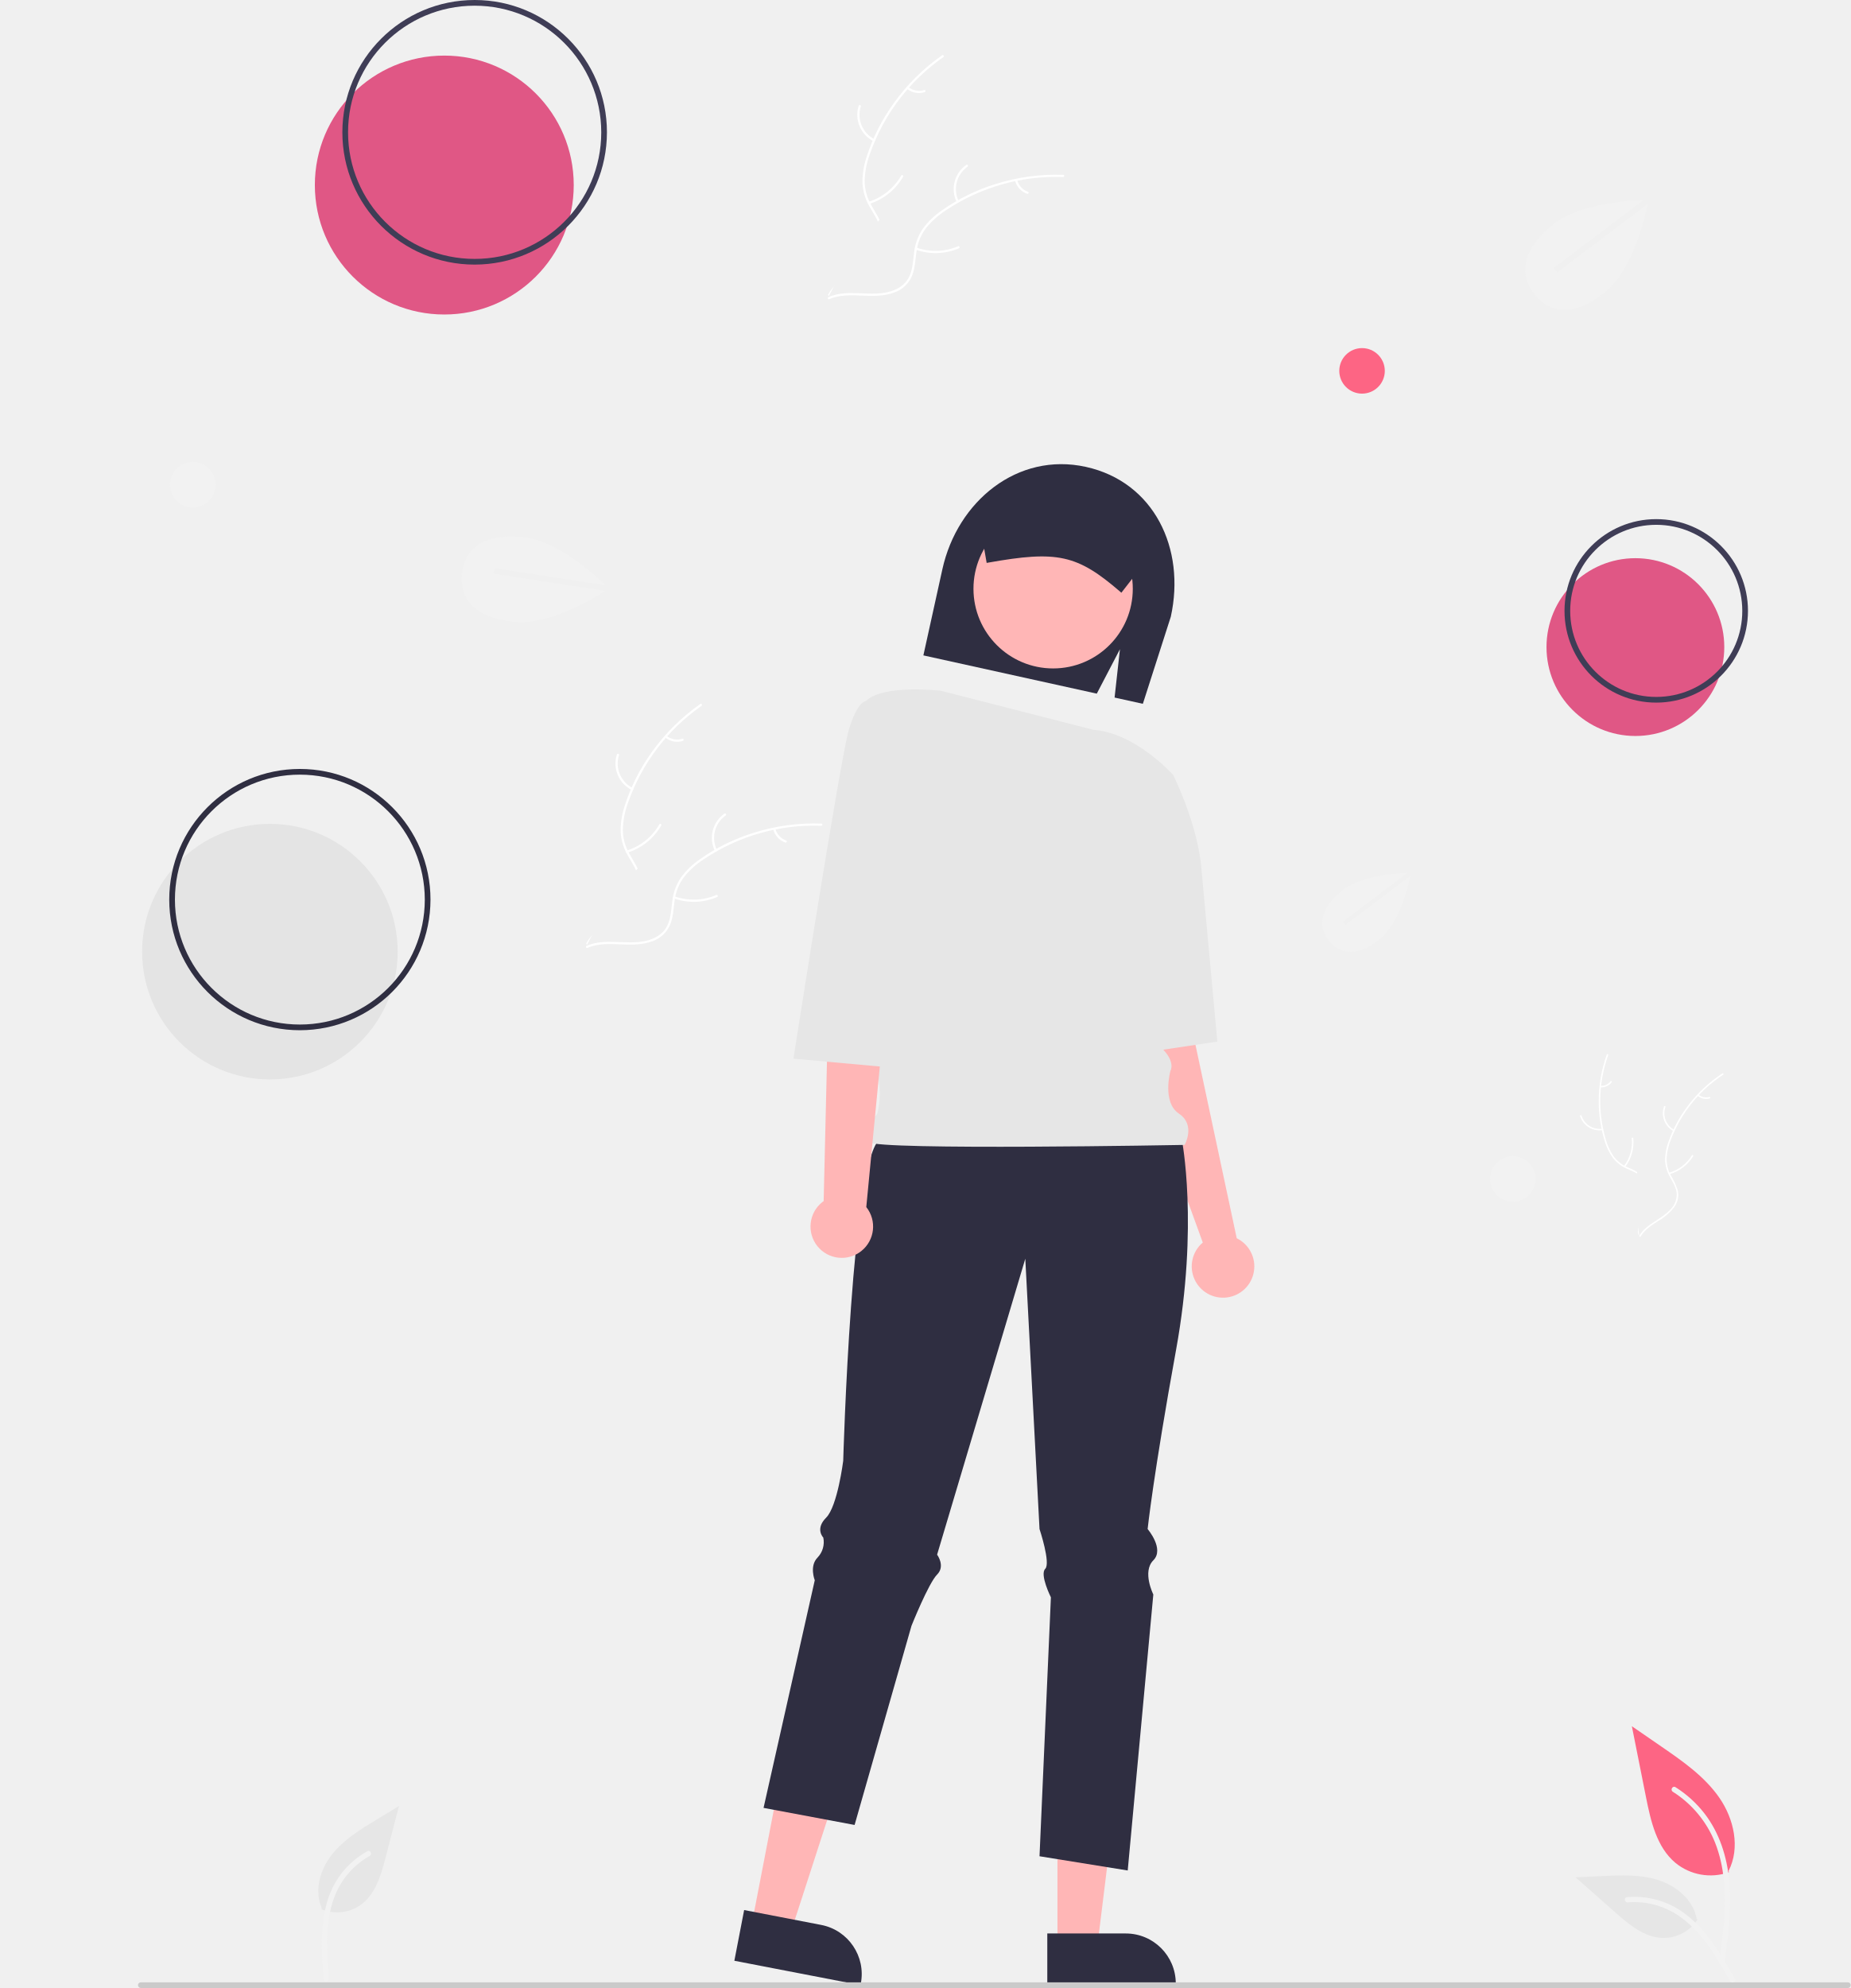
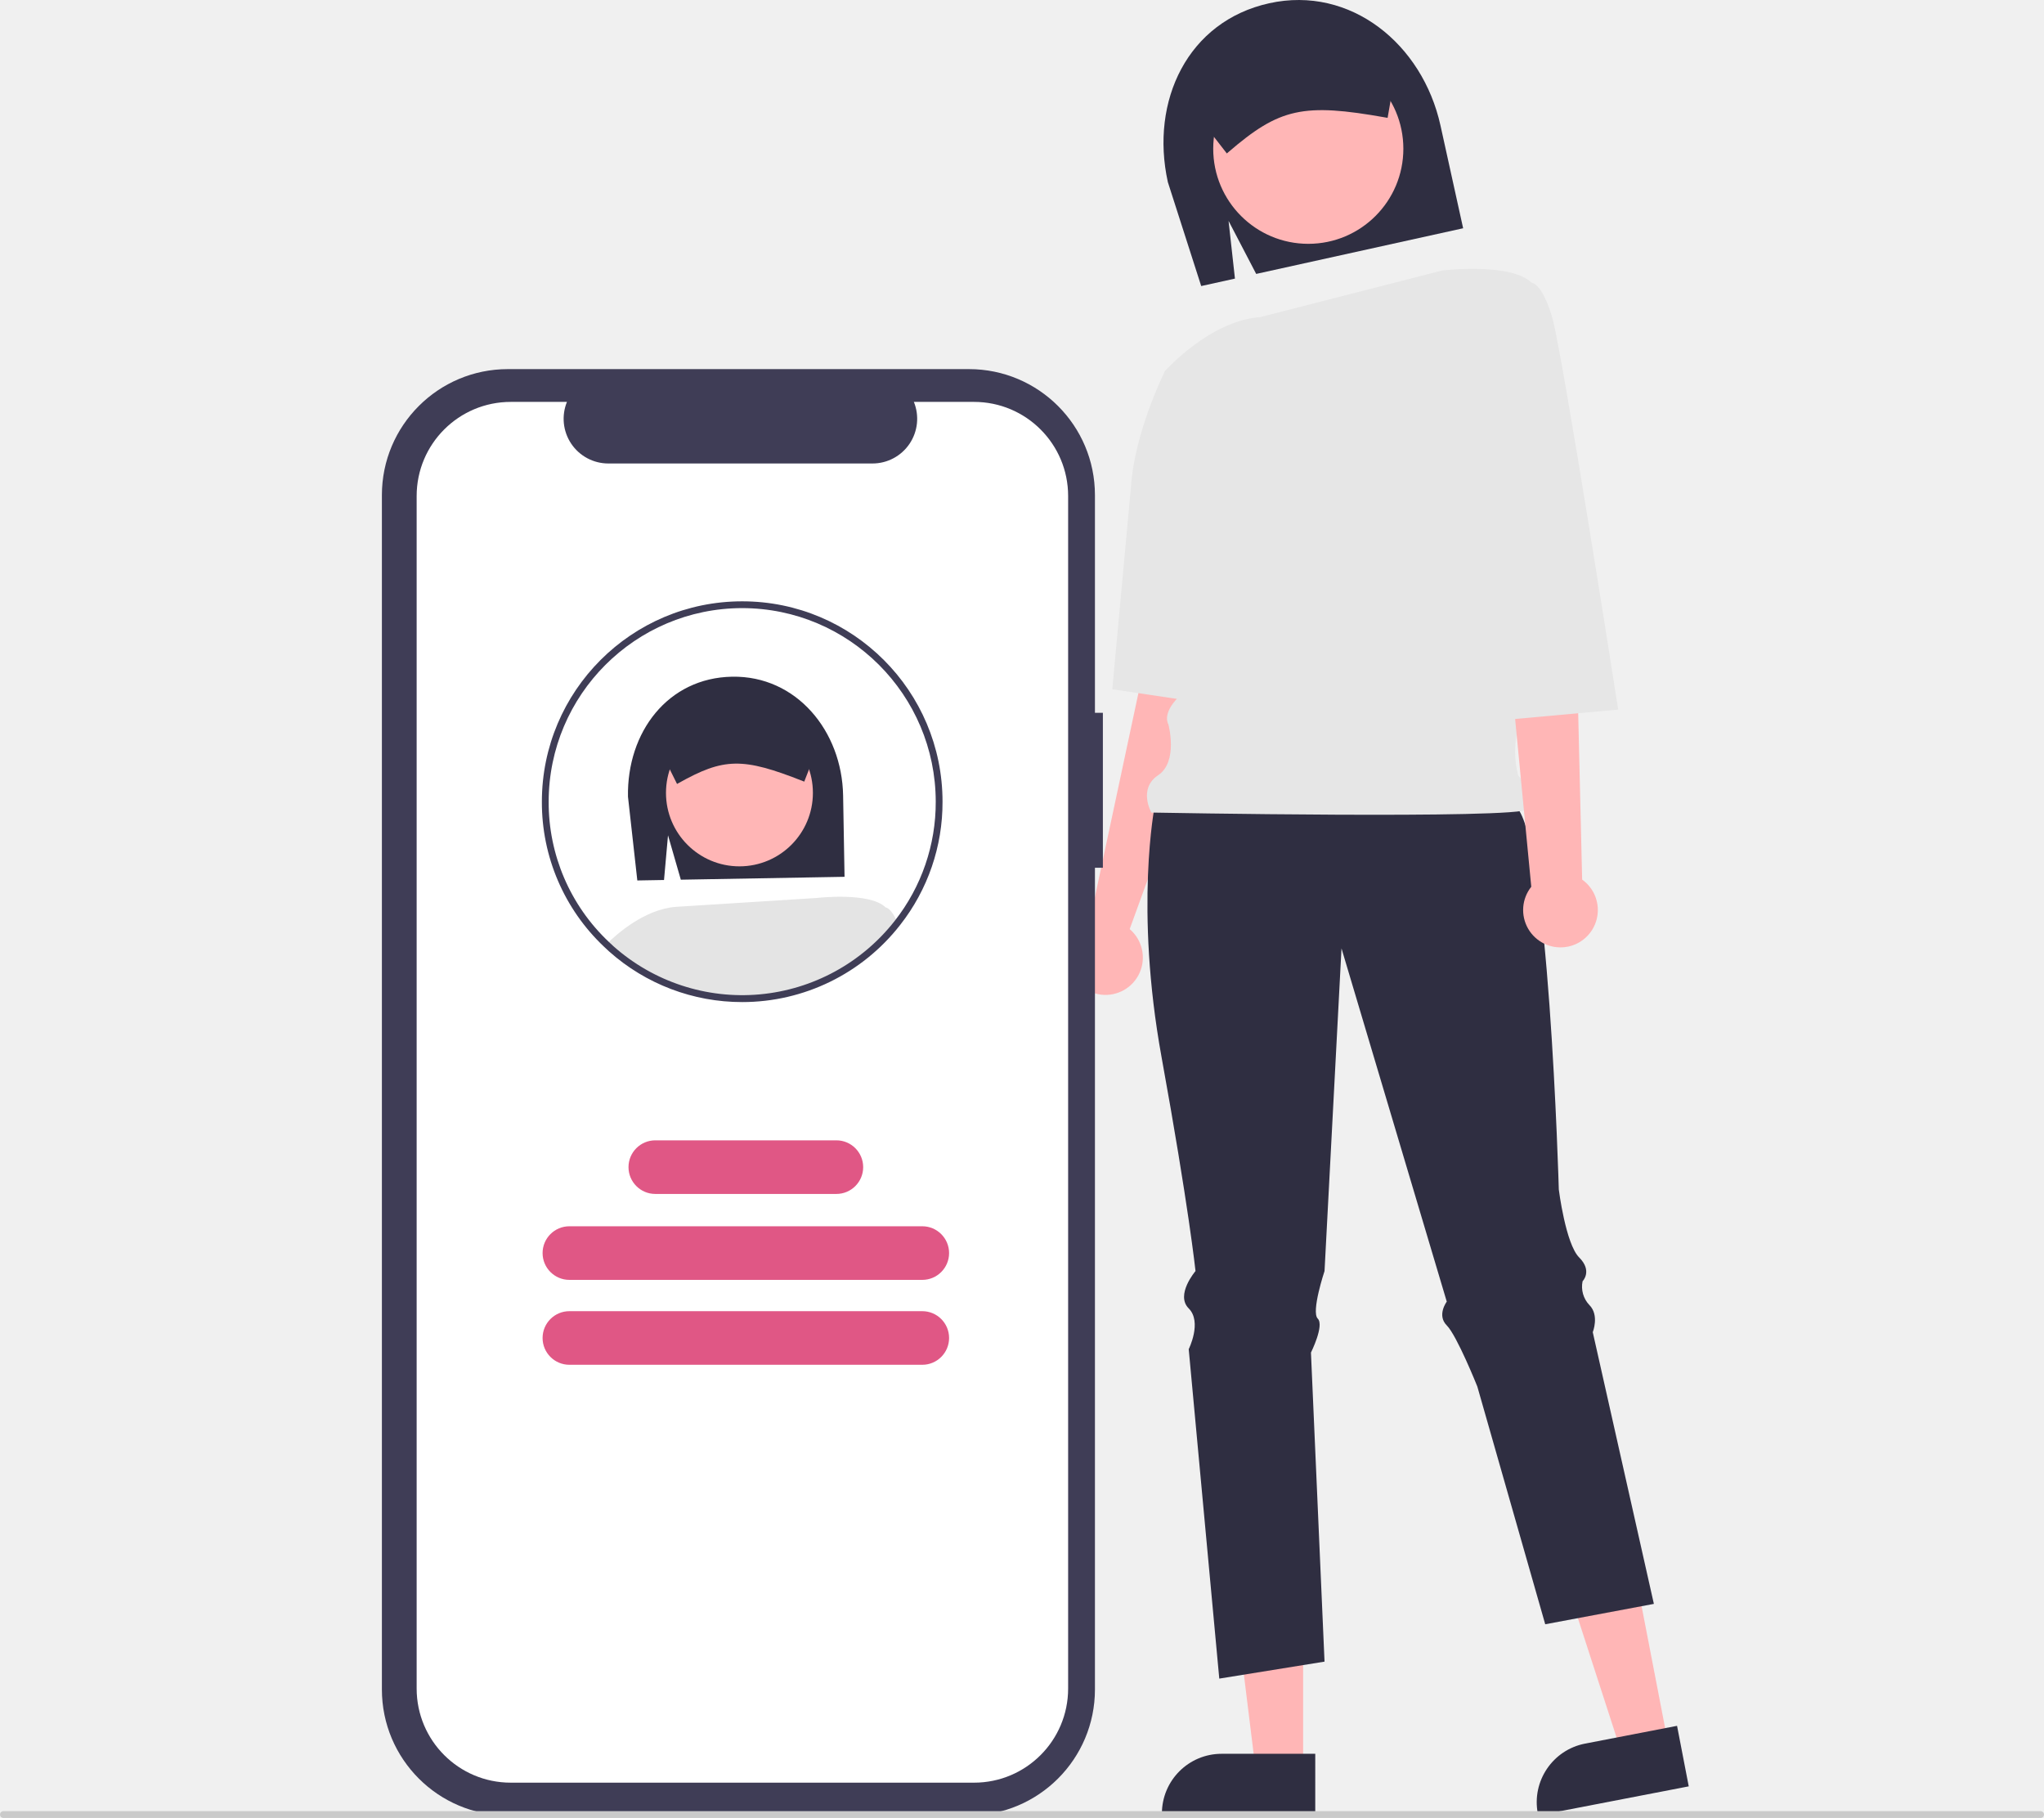
- <svg xmlns="http://www.w3.org/2000/svg" data-name="Layer 1" width="650.502" height="698.685" viewBox="0 0 650.502 698.685">
-   <path d="M415.557,383.62c-30.666-30.188-43.617-61.682-36.47-88.679,9.172-34.645,49.918-58.599,111.791-65.72l.229,1.987C430.094,238.23,389.97,261.646,381.02,295.453c-6.956,26.273,5.808,57.079,35.94,86.742Z" transform="translate(-274.749 -100.6575)" fill="#f0f0f0" />
-   <path d="M711.427,490.778c-38.272,0-79.862-5.688-121.173-16.624-51.086-13.524-97.926-33.938-135.457-59.035l1.111-1.662c37.35,24.975,83.983,45.295,134.857,58.763C636.741,484.393,683.06,490.032,724.7,488.544l.072,1.998Q718.176,490.779,711.427,490.778Z" transform="translate(-274.749 -100.6575)" fill="#f0f0f0" />
-   <path d="M799.229,478.201l-.641-1.895c34.229-11.573,55.639-30.216,61.913-53.916,7.976-30.127-9.352-65.088-48.79-98.443-39.64-33.524-96.801-61.34-160.956-78.324l.512-1.934c64.436,17.059,121.875,45.019,161.735,78.731,40.062,33.881,57.617,69.566,49.433,100.481C855.981,447.282,834.124,466.403,799.229,478.201Z" transform="translate(-274.749 -100.6575)" fill="#f0f0f0" />
-   <path d="M484.922,491.614C409.719,458.261,351.769,414.989,321.749,369.769l1.666-1.106c29.813,44.907,87.459,87.923,162.318,121.124Z" transform="translate(-274.749 -100.6575)" fill="#f0f0f0" />
-   <path d="M749.331,549.396q-11.635,0-23.668-.52l.086-1.998c59.864,2.592,112.684-4.572,152.758-20.722l.748,1.855C844.296,542.099,799.74,549.396,749.331,549.396Z" transform="translate(-274.749 -100.6575)" fill="#f0f0f0" />
-   <path d="M705.697,231.015c-12.43-4.047-25.215-7.815-38-11.2C594.123,200.337,521.799,193.422,458.541,199.82l-.201-1.99c63.494-6.419,136.065.513,209.868,20.052,12.821,3.395,25.643,7.173,38.107,11.232Z" transform="translate(-274.749 -100.6575)" fill="#f0f0f0" />
-   <path d="M368.557,386.62c-30.666-30.188-43.617-61.682-36.47-88.679,9.172-34.645,49.918-58.599,111.791-65.72l.229,1.987C383.094,241.23,342.97,264.646,334.02,298.453c-6.956,26.273,5.808,57.079,35.94,86.742Z" transform="translate(-274.749 -100.6575)" fill="#f0f0f0" />
-   <path d="M664.427,493.778c-38.272,0-79.862-5.688-121.173-16.624-51.086-13.524-97.926-33.938-135.457-59.035l1.111-1.662c37.35,24.975,83.983,45.295,134.857,58.763C589.741,487.393,636.06,493.032,677.7,491.544l.072,1.998Q671.176,493.779,664.427,493.778Z" transform="translate(-274.749 -100.6575)" fill="#f0f0f0" />
-   <path d="M752.229,481.201l-.641-1.895c34.229-11.573,55.639-30.216,61.913-53.916,7.976-30.127-9.352-65.088-48.79-98.443-39.64-33.524-96.801-61.34-160.956-78.324l.512-1.934c64.436,17.059,121.875,45.019,161.735,78.731,40.062,33.881,57.617,69.566,49.433,100.481C808.981,450.282,787.124,469.403,752.229,481.201Z" transform="translate(-274.749 -100.6575)" fill="#f0f0f0" />
-   <path d="M437.922,494.614C362.719,461.261,304.769,417.989,274.749,372.769l1.666-1.106c29.813,44.907,87.459,87.923,162.318,121.124Z" transform="translate(-274.749 -100.6575)" fill="#f0f0f0" />
-   <path d="M702.331,552.396q-11.635,0-23.668-.52l.086-1.998c59.864,2.592,112.684-4.572,152.758-20.722l.748,1.855C797.296,545.099,752.74,552.396,702.331,552.396Z" transform="translate(-274.749 -100.6575)" fill="#f0f0f0" />
-   <path d="M658.697,234.015c-12.43-4.047-25.215-7.815-38-11.2C547.123,203.337,474.799,196.422,411.541,202.82l-.201-1.99c63.494-6.419,136.065.513,209.868,20.052,12.821,3.395,25.643,7.173,38.107,11.232Z" transform="translate(-274.749 -100.6575)" fill="#f0f0f0" />
-   <g id="a9a6faa7-f9f8-42ac-a25b-707af5da24b3" data-name="Group 221">
-     <path id="b6badfe4-ecf7-40b3-ab9a-d2e442646810-1539" data-name="Path 2938" d="M671.134,414.039l17-2,6,52,15.319,71.808a11,11,0,1,1-11.933,1.5l-15.386-42.308Z" transform="translate(-274.749 -100.6575)" fill="#ffb6b6" />
-     <path id="eb66624a-625c-4022-aac2-7acd24895291-1540" data-name="Path 2939" d="M646.438,784.753h14.006l6.664-54.025H646.436Z" transform="translate(-274.749 -100.6575)" fill="#ffb6b6" />
-     <path id="a67f4ff8-8ebc-49ff-bea4-e9dad041920e-1541" data-name="Path 2940" d="M642.866,798.327h45.162v-.571a17.579,17.579,0,0,0-17.577-17.578H642.866Z" transform="translate(-274.749 -100.6575)" fill="#2f2e41" />
-     <path id="f2666089-6ab6-4bee-94c7-c04bd8c6f398-1542" data-name="Path 2941" d="M538.948,777.114l13.752,2.655,16.788-51.78-20.3-3.919Z" transform="translate(-274.749 -100.6575)" fill="#ffb6b6" />
-     <path id="e202d012-54d0-4120-af29-b522f4befddf-1543" data-name="Path 2942" d="M532.87,789.767l44.343,8.563.108-.561a17.58,17.58,0,0,0-13.926-20.593h0l-27.083-5.23Z" transform="translate(-274.749 -100.6575)" fill="#2f2e41" />
-     <path id="a7799203-f10e-4175-b8b3-865436e3910e-1544" data-name="Path 2943" d="M668.4,328.826l-8.138,15.614-60.951-13.443,6.677-30.273c5.285-23.962,26.472-41.267,50.434-35.982s35.142,28.705,29.857,52.667l-9.822,30.6-9.938-2.192Z" transform="translate(-274.749 -100.6575)" fill="#2f2e41" />
-     <path id="fb4efb0d-4e34-4aa4-af9b-85f1b453b517-1545" data-name="Path 2944" d="M690.134,501.04s6,30-2,74-10,63-10,63,6,7,2,11,0,12,0,12l-9,97-31-5,4-91s-4-8-2-10-2-14-2-14l-5-95-31,104s3,4,0,7-9,18-9,18l-20,70-32-6,18-80s-2-5,1-8a7.834,7.834,0,0,0,2-7s-3-3,1-7,6-20,6-20,3-107,13-113S690.134,501.04,690.134,501.04Z" transform="translate(-274.749 -100.6575)" fill="#2f2e41" />
-     <circle id="b01ade62-873d-4b0f-b59f-ba4b75076aa4" data-name="Ellipse 569" cx="370.168" cy="206.921" r="28" fill="#ffb6b6" />
-     <path id="b558b83e-b369-42dd-8f4d-22a4c2c4f5e2-1546" data-name="Path 2945" d="M605.457,343.42s-20.324-2.381-26.324,3.619l6,121s-4,3-2,10a28.568,28.568,0,0,1,0,14s-6,7-3,10,111,1,111,1,4-7-2-11-3-15-3-15,2-3-3-8-9-46-9-46l13-50s-13.086-14.771-28.043-15.885Z" transform="translate(-274.749 -100.6575)" fill="#e6e6e6" />
-     <path id="f8cef0e8-06d3-4209-b80b-8403fdc77134-1547" data-name="Path 2946" d="M671.639,373.726l15.493-.688s9,18,10,34l5.507,59.688-35.507,5.312Z" transform="translate(-274.749 -100.6575)" fill="#e6e6e6" />
-     <path id="f41dbfcb-858e-4d45-9b75-6131cbc8ec95-1548" data-name="Path 2947" d="M668.906,308.967l10.4-13.382a10.911,10.911,0,0,0-8.282-12.969l-39.292-8.667a10.912,10.912,0,0,0-12.97,8.282l-.022.1,2.814,16.159.494-.088c24.385-4.348,31.331-2.818,46.459,10.226Z" transform="translate(-274.749 -100.6575)" fill="#2f2e41" />
-     <path id="ed879564-5a8c-4e9d-a096-68f5b6ab9b62-1549" data-name="Path 2948" d="M564.258,522.78l1.875-78.74,2-56,24,3-12.889,133.845a11,11,0,1,1-15.458-1.751q.231-.184.471-.355Z" transform="translate(-274.749 -100.6575)" fill="#ffb6b6" />
-     <path id="aaf783f1-6b30-4a3e-8412-451b817d63a0-1550" data-name="Path 2949" d="M596.64,348.726l-17.507-1.688s-3,0-6,10-19.492,115.688-19.492,115.688l36.493,3.312Z" transform="translate(-274.749 -100.6575)" fill="#e6e6e6" />
-   </g>
-   <circle id="af8c7bff-6816-464a-b0a9-6a679aecd372" data-name="Ellipse 563" cx="156.166" cy="65.035" r="45.498" fill="#e05785" />
-   <path d="M441.587,193.654a46.498,46.498,0,1,1,46.498-46.498A46.551,46.551,0,0,1,441.587,193.654Zm0-90.996a44.498,44.498,0,1,0,44.498,44.498A44.549,44.549,0,0,0,441.587,102.658Z" transform="translate(-274.749 -100.6575)" fill="#3f3d56" />
-   <circle id="a60e3f6d-2e55-4ba4-880b-24129c1d171d" data-name="Ellipse 565" cx="574.83" cy="227.42" r="31.244" fill="#e05785" />
-   <path d="M856.908,347.593a32.244,32.244,0,1,1,32.244-32.244A32.281,32.281,0,0,1,856.908,347.593Zm0-62.488a30.244,30.244,0,1,0,30.244,30.244A30.278,30.278,0,0,0,856.908,285.104Z" transform="translate(-274.749 -100.6575)" fill="#3f3d56" />
-   <path id="aea90dfe-d7fa-4ce2-8106-f6b698b2b1f8-1551" data-name="Path 2960" d="M924.251,799.342h-600a1,1,0,1,1,0-2h600a1,1,0,0,1,0,2Z" transform="translate(-274.749 -100.6575)" fill="#cacaca" />
-   <g id="baaccb77-fe9e-4683-9e52-b00664372613" data-name="Group 58">
-     <path id="fb603159-8dea-4755-9c7c-d25bd7f9bc0c-1552" data-name="Path 438" d="M882.447,758.669a19.474,19.474,0,0,1-18.806-3.313c-6.587-5.528-8.652-14.637-10.332-23.07l-4.97-24.945,10.405,7.165c7.483,5.152,15.134,10.47,20.316,17.933s7.443,17.651,3.28,25.727" transform="translate(-274.749 -100.6575)" fill="#fd6584" />
-     <path id="a8ec8a48-e4af-4fa0-8d27-3c92af74fe9a-1553" data-name="Path 439" d="M880.84,790.606c1.31-9.542,2.657-19.206,1.738-28.85-.816-8.565-3.429-16.93-8.749-23.789a39.574,39.574,0,0,0-10.153-9.2c-1.015-.641-1.95.968-.939,1.606a37.622,37.622,0,0,1,14.881,17.956c3.24,8.241,3.76,17.224,3.2,25.978-.338,5.294-1.053,10.553-1.774,15.806a.964.964,0,0,0,.65,1.144.936.936,0,0,0,1.144-.65Z" transform="translate(-274.749 -100.6575)" fill="#f2f2f2" />
-     <path id="b09ba816-4f06-4578-8eb4-a29f6123e742-1554" data-name="Path 442" d="M871.413,775.296a14.336,14.336,0,0,1-12.491,6.447c-6.323-.3-11.595-4.713-16.34-8.9l-14.035-12.396,9.289-.444c6.68-.32,13.533-.618,19.9,1.442s12.231,7.018,13.394,13.6" transform="translate(-274.749 -100.6575)" fill="#e6e6e6" />
-     <path id="add4fdd4-5f13-462c-8fd8-fbec5e5c357a-1555" data-name="Path 443" d="M884.542,796.091c-6.3-11.156-13.618-23.555-26.685-27.518a29.779,29.779,0,0,0-11.224-1.159c-1.192.1-.894,1.94.3,1.837a27.665,27.665,0,0,1,17.912,4.739c5.051,3.438,8.983,8.217,12.311,13.286,2.039,3.1,3.865,6.341,5.691,9.573C883.426,797.882,885.132,797.136,884.542,796.091Z" transform="translate(-274.749 -100.6575)" fill="#f2f2f2" />
-   </g>
-   <g id="ee656491-410e-4193-8926-ffe46b73d48a" data-name="Group 222">
-     <path id="a6ee8b3a-6384-4722-b3cb-80bef4872a5a-1556" data-name="Path 2961" d="M387.748,771.657a14.336,14.336,0,0,0,13.961-1.64c5.074-3.784,6.976-10.391,8.57-16.516l4.707-18.121-7.949,4.826c-5.717,3.47-11.565,7.055-15.691,12.323s-6.214,12.651-3.495,18.764" transform="translate(-274.749 -100.6575)" fill="#e6e6e6" />
-     <path id="f2bbd591-1ffb-4624-8852-7218542fde3c-1557" data-name="Path 2962" d="M388.492,796.239c-1.015-12.772-1.882-27.143,6.735-37.736a29.779,29.779,0,0,1,8.658-7.238c1.044-.584,1.826,1.108.779,1.691a27.664,27.664,0,0,0-12.2,13.945c-2.265,5.675-2.852,11.835-2.777,17.899.043,3.71.342,7.418.635,11.119C390.418,797.098,388.587,797.434,388.492,796.239Z" transform="translate(-274.749 -100.6575)" fill="#f2f2f2" />
-   </g>
-   <circle id="e41ec8f5-a87e-4b16-bc24-7a000bd09eb1" data-name="Ellipse 567" cx="94.865" cy="334.46" r="44.913" fill="#e4e4e4" />
-   <path d="M380.149,462.733a45.913,45.913,0,1,1,45.913-45.913A45.965,45.965,0,0,1,380.149,462.733Zm0-89.826A43.913,43.913,0,1,0,424.062,416.821,43.963,43.963,0,0,0,380.149,372.908Z" transform="translate(-274.749 -100.6575)" fill="#2f2e41" />
-   <circle cx="67.751" cy="170.342" r="8" fill="#f2f2f2" />
-   <circle cx="478.751" cy="130.342" r="8" fill="#fd6584" />
-   <circle cx="531.751" cy="414.342" r="8" fill="#f2f2f2" />
-   <polygon points="214.063 206.857 214.063 206.857 214.063 206.857 214.063 206.857" fill="#f2f2f2" />
-   <path d="M448.228,302.301l.303-1.977,39.073,5.994c-3.982-3.844-17.168-15.731-29.127-16.937-14.287-1.44-20.573,4.676-21.404,12.919s4.108,15.49,18.395,16.93c12.111,1.221,27.643-8.043,32.096-10.894Z" transform="translate(-274.749 -100.6575)" fill="#f2f2f2" />
-   <polygon points="579.407 70.278 579.407 70.278 579.407 70.278 579.407 70.278" fill="#f2f2f2" />
-   <path d="M822.117,196.385l-1.206-1.596,31.544-23.823c-5.532.173-23.247,1.334-32.451,9.064-10.995,9.235-10.996,18.006-5.668,24.349s13.966,7.858,24.962-1.377c9.321-7.828,13.513-25.421,14.575-30.601Z" transform="translate(-274.749 -100.6575)" fill="#f2f2f2" />
-   <polygon points="495.935 306.755 495.935 306.755 495.935 306.755 495.935 306.755" fill="#f2f2f2" />
-   <path d="M747.634,425.722l-.867-1.149,22.694-17.139c-3.98.125-16.725.959-23.347,6.521-7.91,6.644-7.911,12.954-4.077,17.518s10.048,5.654,17.959-.991c6.706-5.632,9.722-18.289,10.486-22.015Z" transform="translate(-274.749 -100.6575)" fill="#f2f2f2" />
-   <path d="M567.979,152.91c6.149-16.532,20.676-30.817,38.232-32.516a81.267,81.267,0,0,0-12.844,54.297c.898,7.343,2.662,15.416-1.296,21.665-2.463,3.889-6.803,6.282-11.277,7.363-4.474,1.08-9.137.997-13.739.907l-1.03.509C562.789,187.795,561.831,169.441,567.979,152.91Z" transform="translate(-274.749 -100.6575)" fill="#f0f0f0" />
-   <path d="M606.297,120.754a69.461,69.461,0,0,0-25.806,34.066,29.913,29.913,0,0,0-1.826,9.193,17.156,17.156,0,0,0,2.32,8.726c1.385,2.499,3.091,4.895,3.844,7.687a10.505,10.505,0,0,1-1.475,8.463c-1.985,3.111-4.969,5.324-7.962,7.386-3.324,2.29-6.812,4.615-8.846,8.212-.246.436-.908.028-.662-.407,3.538-6.258,10.964-8.531,15.507-13.847,2.12-2.48,3.505-5.615,2.849-8.918-.573-2.888-2.33-5.36-3.754-7.879a18.307,18.307,0,0,1-2.586-8.448,27.653,27.653,0,0,1,1.465-9.229,67.39,67.39,0,0,1,9.505-18.796,70.693,70.693,0,0,1,17.061-16.896c.409-.286.773.402.366.686Z" transform="translate(-274.749 -100.6575)" fill="#fff" />
-   <path d="M581.778,150.29a10.421,10.421,0,0,1-5.206-12.45c.153-.476.9-.26.747.217a9.65,9.65,0,0,0,4.866,11.571c.447.225.037.886-.407.662Z" transform="translate(-274.749 -100.6575)" fill="#fff" />
-   <path d="M580.116,171.564a20.086,20.086,0,0,0,11.393-9.192c.248-.435.91-.027.662.407a20.893,20.893,0,0,1-11.874,9.541c-.478.15-.656-.607-.18-.756Z" transform="translate(-274.749 -100.6575)" fill="#fff" />
-   <path d="M594.084,131.283a5.899,5.899,0,0,0,5.505,1.011c.476-.156.653.602.18.756a6.61,6.61,0,0,1-6.093-1.105.402.402,0,0,1-.128-.535.391.391,0,0,1,.535-.128Z" transform="translate(-274.749 -100.6575)" fill="#fff" />
-   <path d="M648.528,162.534c-.295.106-.589.211-.886.323a77.687,77.687,0,0,0-11.452,5.259c-.286.155-.574.316-.855.479a81.899,81.899,0,0,0-22.915,19.598,79.535,79.535,0,0,0-6.835,9.966c-2.793,4.821-5.437,10.27-9.538,13.783a13.642,13.642,0,0,1-1.337,1.032l-27.984-6.622c-.056-.047-.114-.088-.17-.135l-1.129-.213c.092-.187.191-.38.283-.567.053-.109.112-.216.165-.325.037-.072.075-.144.104-.211.012-.024.025-.048.036-.066.029-.067.064-.126.092-.187q.827-1.615,1.68-3.223c.002-.006.002-.006.009-.011a116.944,116.944,0,0,1,15.527-22.877c.184-.206.369-.418.565-.621a75.895,75.895,0,0,1,9.015-8.493,67.097,67.097,0,0,1,5.525-3.945,55.792,55.792,0,0,1,15.995-6.962c11.291-2.924,23.391-2.205,33.352,3.57C648.026,162.233,648.275,162.379,648.528,162.534Z" transform="translate(-274.749 -100.6575)" fill="#f0f0f0" />
-   <path d="M648.381,162.874A69.461,69.461,0,0,0,607.267,174.537a29.912,29.912,0,0,0-6.992,6.241,17.156,17.156,0,0,0-3.401,8.364c-.399,2.829-.479,5.769-1.559,8.452a10.505,10.505,0,0,1-6.273,5.869c-3.458,1.289-7.173,1.259-10.804,1.103-4.032-.173-8.218-.416-12.008,1.231-.459.2-.742-.524-.284-.724,6.593-2.867,13.891-.211,20.718-1.72,3.186-.704,6.179-2.373,7.644-5.405,1.281-2.651,1.367-5.683,1.746-8.551a18.307,18.307,0,0,1,3.021-8.302,27.653,27.653,0,0,1,6.726-6.486A67.39,67.39,0,0,1,624.707,165.325a70.693,70.693,0,0,1,23.795-3.219c.499.018.375.786-.12.768Z" transform="translate(-274.749 -100.6575)" fill="#fff" />
-   <path d="M611.022,171.695A10.421,10.421,0,0,1,614.361,158.62c.409-.288.876.334.466.623a9.65,9.65,0,0,0-3.081,12.169c.222.448-.503.73-.724.284Z" transform="translate(-274.749 -100.6575)" fill="#fff" />
-   <path d="M596.887,187.68a20.086,20.086,0,0,0,14.631-.48c.46-.198.743.526.284.724a20.893,20.893,0,0,1-15.225.469c-.472-.169-.158-.88.311-.712Z" transform="translate(-274.749 -100.6575)" fill="#fff" />
-   <path d="M632.29,163.928a5.899,5.899,0,0,0,3.787,4.122c.474.163.16.874-.311.712a6.61,6.61,0,0,1-4.2-4.551.402.402,0,0,1,.22-.504.391.391,0,0,1,.504.22Z" transform="translate(-274.749 -100.6575)" fill="#fff" />
-   <path d="M482.979,380.91c6.149-16.532,20.676-30.817,38.232-32.516a81.267,81.267,0,0,0-12.844,54.297c.898,7.343,2.662,15.416-1.296,21.665-2.463,3.889-6.803,6.282-11.277,7.363-4.474,1.08-9.137.997-13.739.907l-1.03.509C477.789,415.795,476.831,397.441,482.979,380.91Z" transform="translate(-274.749 -100.6575)" fill="#f0f0f0" />
-   <path d="M521.297,348.754A69.461,69.461,0,0,0,495.491,382.82a29.913,29.913,0,0,0-1.826,9.193,17.156,17.156,0,0,0,2.32,8.726c1.385,2.499,3.091,4.895,3.844,7.687a10.505,10.505,0,0,1-1.475,8.463c-1.985,3.111-4.969,5.324-7.962,7.386-3.324,2.29-6.812,4.615-8.846,8.212-.246.436-.908.028-.662-.407,3.538-6.258,10.964-8.531,15.507-13.847,2.12-2.48,3.505-5.615,2.849-8.918-.573-2.888-2.33-5.36-3.754-7.879a18.307,18.307,0,0,1-2.586-8.448,27.653,27.653,0,0,1,1.465-9.229,67.39,67.39,0,0,1,9.505-18.796,70.693,70.693,0,0,1,17.061-16.896c.409-.286.773.402.366.686Z" transform="translate(-274.749 -100.6575)" fill="#fff" />
-   <path d="M496.778,378.29a10.421,10.421,0,0,1-5.206-12.45c.153-.476.9-.26.747.217a9.65,9.65,0,0,0,4.866,11.571c.447.225.037.886-.407.662Z" transform="translate(-274.749 -100.6575)" fill="#fff" />
-   <path d="M495.116,399.564a20.086,20.086,0,0,0,11.393-9.192c.248-.435.91-.027.662.407a20.893,20.893,0,0,1-11.874,9.541c-.478.15-.656-.607-.18-.756Z" transform="translate(-274.749 -100.6575)" fill="#fff" />
-   <path d="M509.084,359.283a5.899,5.899,0,0,0,5.505,1.011c.476-.156.653.602.18.756a6.61,6.61,0,0,1-6.093-1.105.402.402,0,0,1-.128-.535.391.391,0,0,1,.535-.128Z" transform="translate(-274.749 -100.6575)" fill="#fff" />
-   <path d="M563.528,390.534c-.295.106-.589.211-.886.323a77.687,77.687,0,0,0-11.452,5.259c-.286.155-.574.316-.855.479a81.899,81.899,0,0,0-22.915,19.598,79.535,79.535,0,0,0-6.835,9.966c-2.793,4.821-5.437,10.27-9.538,13.783a13.642,13.642,0,0,1-1.337,1.032l-27.984-6.622c-.056-.047-.114-.088-.17-.135l-1.129-.213c.092-.187.191-.38.283-.567.053-.109.112-.216.165-.325.037-.072.075-.144.104-.211.012-.024.025-.048.036-.066.029-.067.064-.126.092-.187q.827-1.615,1.68-3.223c.002-.006.002-.006.009-.011a116.944,116.944,0,0,1,15.527-22.877c.184-.206.369-.418.565-.621a75.895,75.895,0,0,1,9.015-8.493,67.097,67.097,0,0,1,5.525-3.945,55.792,55.792,0,0,1,15.995-6.962c11.291-2.924,23.391-2.205,33.352,3.57C563.026,390.233,563.275,390.379,563.528,390.534Z" transform="translate(-274.749 -100.6575)" fill="#f0f0f0" />
-   <path d="M563.381,390.874A69.461,69.461,0,0,0,522.267,402.537a29.912,29.912,0,0,0-6.992,6.241,17.156,17.156,0,0,0-3.401,8.364c-.399,2.829-.479,5.769-1.559,8.452a10.505,10.505,0,0,1-6.273,5.869c-3.458,1.289-7.173,1.259-10.804,1.103-4.032-.173-8.218-.416-12.008,1.231-.459.2-.742-.524-.284-.724,6.593-2.867,13.891-.211,20.718-1.72,3.186-.704,6.179-2.373,7.644-5.405,1.281-2.651,1.367-5.683,1.746-8.551a18.307,18.307,0,0,1,3.021-8.302,27.653,27.653,0,0,1,6.726-6.486A67.39,67.39,0,0,1,539.707,393.325a70.693,70.693,0,0,1,23.795-3.219c.499.018.375.786-.12.768Z" transform="translate(-274.749 -100.6575)" fill="#fff" />
-   <path d="M526.022,399.695A10.421,10.421,0,0,1,529.361,386.62c.409-.288.876.334.466.623a9.65,9.65,0,0,0-3.081,12.169c.222.448-.503.73-.724.284Z" transform="translate(-274.749 -100.6575)" fill="#fff" />
-   <path d="M511.887,415.68a20.086,20.086,0,0,0,14.631-.48c.46-.198.743.526.284.724a20.893,20.893,0,0,1-15.225.469c-.472-.169-.158-.88.311-.712Z" transform="translate(-274.749 -100.6575)" fill="#fff" />
-   <path d="M547.29,391.928a5.899,5.899,0,0,0,3.787,4.122c.474.163.16.874-.311.712a6.61,6.61,0,0,1-4.2-4.551.402.402,0,0,1,.22-.504.391.391,0,0,1,.504.22Z" transform="translate(-274.749 -100.6575)" fill="#fff" />
-   <path d="M831.324,504.824c-3.138-11.731-.677-25.539,8.501-33.491a55.947,55.947,0,0,0,14.432,35.597c3.431,3.764,7.639,7.592,7.908,12.678a12.507,12.507,0,0,1-3.396,8.628,37.143,37.143,0,0,1-7.35,5.985l-.376.696C842.315,526.475,834.462,516.555,831.324,504.824Z" transform="translate(-274.749 -100.6575)" fill="#f0f0f0" />
-   <path d="M840.016,471.502a47.82,47.82,0,0,0-.907,29.408,20.593,20.593,0,0,0,2.639,5.888,11.811,11.811,0,0,0,4.78,3.973,24.446,24.446,0,0,1,5.222,2.783,7.232,7.232,0,0,1,2.545,5.339,18.79,18.79,0,0,1-1.526,7.32c-.953,2.61-1.984,5.306-1.692,8.136.035.343-.499.378-.534.035-.508-4.923,2.754-9.159,3.185-13.954a7.324,7.324,0,0,0-1.955-6.141c-1.473-1.393-3.445-2.08-5.248-2.926a12.603,12.603,0,0,1-4.819-3.711,19.038,19.038,0,0,1-2.856-5.764,46.394,46.394,0,0,1-2.156-14.339,48.668,48.668,0,0,1,2.842-16.284c.116-.323.594-.082.479.239Z" transform="translate(-274.749 -100.6575)" fill="#fff" />
-   <path d="M838.025,497.854a7.175,7.175,0,0,1-7.884-4.914c-.104-.328.402-.505.506-.176a6.643,6.643,0,0,0,7.344,4.556c.34-.052.374.482.035.534Z" transform="translate(-274.749 -100.6575)" fill="#fff" />
-   <path d="M845.572,510.458a13.828,13.828,0,0,0,2.731-9.701c-.034-.343.5-.378.534-.035a14.384,14.384,0,0,1-2.863,10.088c-.209.275-.61-.079-.403-.353Z" transform="translate(-274.749 -100.6575)" fill="#fff" />
-   <path d="M837.357,482.28a4.061,4.061,0,0,0,3.493-1.627c.205-.277.607.077.403.353a4.551,4.551,0,0,1-3.861,1.808.277.277,0,0,1-.285-.249.269.269,0,0,1,.249-.285Z" transform="translate(-274.749 -100.6575)" fill="#fff" />
-   <path d="M880.374,478.121c-.123.177-.247.353-.368.534a53.482,53.482,0,0,0-4.332,7.517c-.099.201-.196.406-.289.609a56.383,56.383,0,0,0-5.052,20.134,54.755,54.755,0,0,0,.135,8.318c.354,3.819,1.041,7.932.139,11.538a9.393,9.393,0,0,1-.339,1.112l-18.348,7.437c-.05-.004-.099-.004-.149-.008l-.719.33c-.023-.142-.044-.289-.067-.431-.014-.082-.023-.166-.037-.248-.008-.055-.016-.111-.026-.16-.003-.018-.005-.037-.006-.051-.01-.049-.015-.096-.023-.142q-.179-1.236-.342-2.479c-.002-.004-.002-.004.001-.01a80.509,80.509,0,0,1-.403-19.03c.021-.189.04-.382.07-.574a52.248,52.248,0,0,1,1.675-8.36,46.19,46.19,0,0,1,1.529-4.416,38.41,38.41,0,0,1,6.203-10.283c5.172-6.142,12.251-10.561,20.144-11.289C879.972,478.153,880.17,478.136,880.374,478.121Z" transform="translate(-274.749 -100.6575)" fill="#f0f0f0" />
-   <path d="M880.427,478.371a47.82,47.82,0,0,0-18.43,22.934,20.593,20.593,0,0,0-1.437,6.29,11.811,11.811,0,0,0,1.424,6.051,24.446,24.446,0,0,1,2.494,5.366,7.232,7.232,0,0,1-1.182,5.795,18.79,18.79,0,0,1-5.625,4.926c-2.332,1.51-4.779,3.042-6.249,5.477-.178.295-.626.001-.448-.293,2.558-4.237,7.713-5.655,10.944-9.224a7.324,7.324,0,0,0,2.137-6.081c-.337-1.999-1.498-3.735-2.428-5.496A12.603,12.603,0,0,1,860.013,508.252a19.038,19.038,0,0,1,1.19-6.322,46.394,46.394,0,0,1,6.912-12.747,48.668,48.668,0,0,1,12.074-11.291c.287-.189.524.292.239.479Z" transform="translate(-274.749 -100.6575)" fill="#fff" />
-   <path d="M862.972,498.213a7.175,7.175,0,0,1-3.337-8.67c.115-.325.625-.161.51.164a6.643,6.643,0,0,0,3.121,8.059c.303.163.008.61-.293.448Z" transform="translate(-274.749 -100.6575)" fill="#fff" />
-   <path d="M861.409,512.82a13.828,13.828,0,0,0,8.021-6.101c.179-.294.627-.001.448.293a14.383,14.383,0,0,1-8.36,6.332c-.332.093-.44-.431-.109-.524Z" transform="translate(-274.749 -100.6575)" fill="#fff" />
-   <path d="M871.815,485.376a4.061,4.061,0,0,0,3.769.804c.331-.098.438.427.109.524a4.551,4.551,0,0,1-4.171-.881.277.277,0,0,1-.077-.37.269.269,0,0,1,.37-.077Z" transform="translate(-274.749 -100.6575)" fill="#fff" />
+ <svg xmlns="http://www.w3.org/2000/svg" data-name="Layer 1" width="602" height="535.284" viewBox="0 0 602 535.284">
+   <path d="M386.511,612.226l-18.302-11.659a273.135,273.135,0,0,1-.787-30.776l9.494,2.426-9.37-5.969c.518-12.69,1.664-21.06,1.664-21.06s37.004,24.036,60.603,56.615L425.789,629.355l9.597-19.269a110.505,110.505,0,0,1,6.603,12.217c19.444,42.478,21.334,83.264,4.22,91.098s-46.749-20.251-66.194-62.73c-6.028-13.169-9.355-28.31-11.079-42.935Z" transform="translate(-299 -182.3581)" fill="#f0f0f0" />
+   <path d="M348.918,653.227l-21.694-.521a273.14,273.14,0,0,1-16.582-25.939l9.381-2.831-11.107-.267c-6.116-11.13-9.462-18.888-9.462-18.888s44.101,1.448,81.144,17.139l10.798,25.667-1.744-21.456a110.507,110.507,0,0,1,11.967,7.045c38.602,26.313,61.302,60.25,50.701,75.802s-50.488,6.829-89.09-19.484c-11.967-8.157-22.642-19.399-31.678-31.028Z" transform="translate(-299 -182.3581)" fill="#f0f0f0" />
+   <path d="M658.102,332.613l-17-2-6,52L619.783,454.421a10.997,10.997,0,1,0,11.933,1.505l15.386-42.313Z" transform="translate(-299 -182.3581)" fill="#ffb6b6" />
+   <polygon points="383.797 520.968 369.791 520.968 363.127 466.943 383.799 466.944 383.797 520.968" fill="#ffb6b6" />
+   <path d="M686.369,716.903l-45.162-.002v-.571a17.579,17.579,0,0,1,17.578-17.578h.001l27.584.001Z" transform="translate(-299 -182.3581)" fill="#2f2e41" />
+   <polygon points="491.287 513.329 477.535 515.984 460.747 464.204 481.044 460.285 491.287 513.329" fill="#ffb6b6" />
+   <path d="M796.369,708.34l-44.343,8.563-.108-.561a17.579,17.579,0,0,1,13.926-20.593l.001-0,27.083-5.23Z" transform="translate(-299 -182.3581)" fill="#2f2e41" />
+   <path d="M660.836,247.397l8.138,15.614,60.951-13.443-6.677-30.272c-5.285-23.962-26.472-41.267-50.434-35.982s-35.142,28.705-29.857,52.667l9.822,30.603,9.938-2.192Z" transform="translate(-299 -182.3581)" fill="#2f2e41" />
+   <path d="M639.102,419.613s-6,30,2,74,10,63,10,63-6,7-2,11,0,12,0,12l9,97,31-5-4-91s4-8,2-10,2-14,2-14l5-95,31,104s-3,4,0,7,9,18,9,18l20,70,32-6-18-80s2-5-1-8a7.833,7.833,0,0,1-2-7s3-3-1-7-6-20-6-20-3-107-13-113S639.102,419.613,639.102,419.613Z" transform="translate(-299 -182.3581)" fill="#2f2e41" />
+   <circle cx="385.318" cy="43.794" r="28" fill="#ffb6b6" />
+   <path d="M723.778,261.994s20.324-2.381,26.324,3.619l-6,121s4,3,2,10a28.569,28.569,0,0,0,0,14s6,7,3,10-111,1-111,1-4-7,2-11,3-15,3-15-2-3,3-8,9-46,9-46l-13-50S655.188,276.843,670.145,275.728Z" transform="translate(-299 -182.3581)" fill="#e6e6e6" />
+   <path d="M657.594,292.301l-15.493-.688s-9,18-10,34l-5.507,59.688,35.507,5.312Z" transform="translate(-299 -182.3581)" fill="#e6e6e6" />
+   <path d="M660.33,227.541l-10.402-13.382a10.911,10.911,0,0,1,8.282-12.969l39.292-8.667a10.912,10.912,0,0,1,12.97,8.282l.021.097-2.814,16.159-.494-.088c-24.385-4.348-31.331-2.818-46.459,10.226Z" transform="translate(-299 -182.3581)" fill="#2f2e41" />
+   <path d="M764.977,441.353l-1.875-78.74-2-56-24,3,12.889,133.846a11,11,0,1,0,14.986-2.106Z" transform="translate(-299 -182.3581)" fill="#ffb6b6" />
+   <path d="M732.594,267.301l17.507-1.688s3,0,6,10,19.493,115.688,19.493,115.688l-36.493,3.312Z" transform="translate(-299 -182.3581)" fill="#e6e6e6" />
+   <path d="M623.822,392.242h-2.34V328.142a37.1,37.1,0,0,0-37.1-37.1H448.577a37.1,37.1,0,0,0-37.1,37.1V679.803a37.1,37.1,0,0,0,37.1,37.1H584.383a37.1,37.1,0,0,0,37.1-37.1V437.87h2.34Z" transform="translate(-299 -182.3581)" fill="#3f3d56" />
+   <path d="M585.88,300.694h-17.727a13.163,13.163,0,0,1-12.187,18.134H478.164a13.163,13.163,0,0,1-12.187-18.134H449.419a27.706,27.706,0,0,0-27.706,27.706V679.546a27.706,27.706,0,0,0,27.706,27.706H585.88a27.706,27.706,0,0,0,27.706-27.706h0V328.4A27.706,27.706,0,0,0,585.88,300.694Z" transform="translate(-299 -182.3581)" fill="#fff" />
+   <path d="M495.744,428.308l3.773,13.071,48.219-.851-.422-23.949c-.334-18.957-13.732-35.306-32.688-34.972s-31.009,16.36-30.675,35.317l2.754,24.681,7.862-.139Z" transform="translate(-299 -182.3581)" fill="#2f2e41" />
+   <circle cx="217.781" cy="233.455" r="21.635" fill="#ffb6b6" />
+   <path d="M559.844,449.552l-.49,9.1a57.929,57.929,0,0,1-80.29,3.11c-.5-.44-.99-.9-1.47-1.37,3-2.98,11.28-10.34,20.47-11.02l41.44-2.61S555.204,444.922,559.844,449.552Z" transform="translate(-299 -182.3581)" fill="#e4e4e4" />
+   <path d="M540.465,400.622a8.391,8.391,0,0,0-1.49-4.63c-.1-.14-.2-.27-.3-.4a8.431,8.431,0,0,0-6.76-3.23l-15.55.28-15.54.27a8.42,8.42,0,0,0-8.25,8.55l3.7,7.45,2.13,4.28.35-.2c13.45-7.56,18.95-7.66,36.75-.63l.36.14,1.41-3.61,3.2-8.19Z" transform="translate(-299 -182.3581)" fill="#2f2e41" />
+   <path d="M563.344,454.062a58.619,58.619,0,0,1-16.06,14.18l-.97-17.38,13.53-1.31S561.465,449.552,563.344,454.062Z" transform="translate(-299 -182.3581)" fill="#e4e4e4" />
+   <path d="M517.594,477.412a58.818,58.818,0,0,1-39.194-14.902c-.51-.448-1.013-.92-1.506-1.403a58.399,58.399,0,0,1-18.3-42.694,59,59,0,0,1,118,0,58.365,58.365,0,0,1-12.462,36.266,58.956,58.956,0,0,1-46.538,22.734Zm0-116a57.065,57.065,0,0,0-57,57,56.426,56.426,0,0,0,17.689,41.255c.478.468.955.916,1.442,1.344a57.068,57.068,0,0,0,82.831-7.565,56.38,56.38,0,0,0,12.038-35.034A57.065,57.065,0,0,0,517.594,361.412Z" transform="translate(-299 -182.3581)" fill="#3f3d56" />
+   <path d="M570.634,559.209H466.696a7.892,7.892,0,1,1,0-15.784H570.634a7.892,7.892,0,1,1,0,15.784Z" transform="translate(-299 -182.3581)" fill="#e05785" />
+   <path d="M570.634,584.209H466.696a7.892,7.892,0,1,1,0-15.784H570.634a7.892,7.892,0,1,1,0,15.784Z" transform="translate(-299 -182.3581)" fill="#e05785" />
+   <path d="M545.331,533.906h-53.332a7.892,7.892,0,1,1,0-15.784h53.332a7.892,7.892,0,0,1,0,15.784Z" transform="translate(-299 -182.3581)" fill="#e05785" />
+   <path d="M900,717.642H300a1,1,0,0,1,0-2H900a1,1,0,0,1,0,2Z" transform="translate(-299 -182.3581)" fill="#cacaca" />
</svg>
